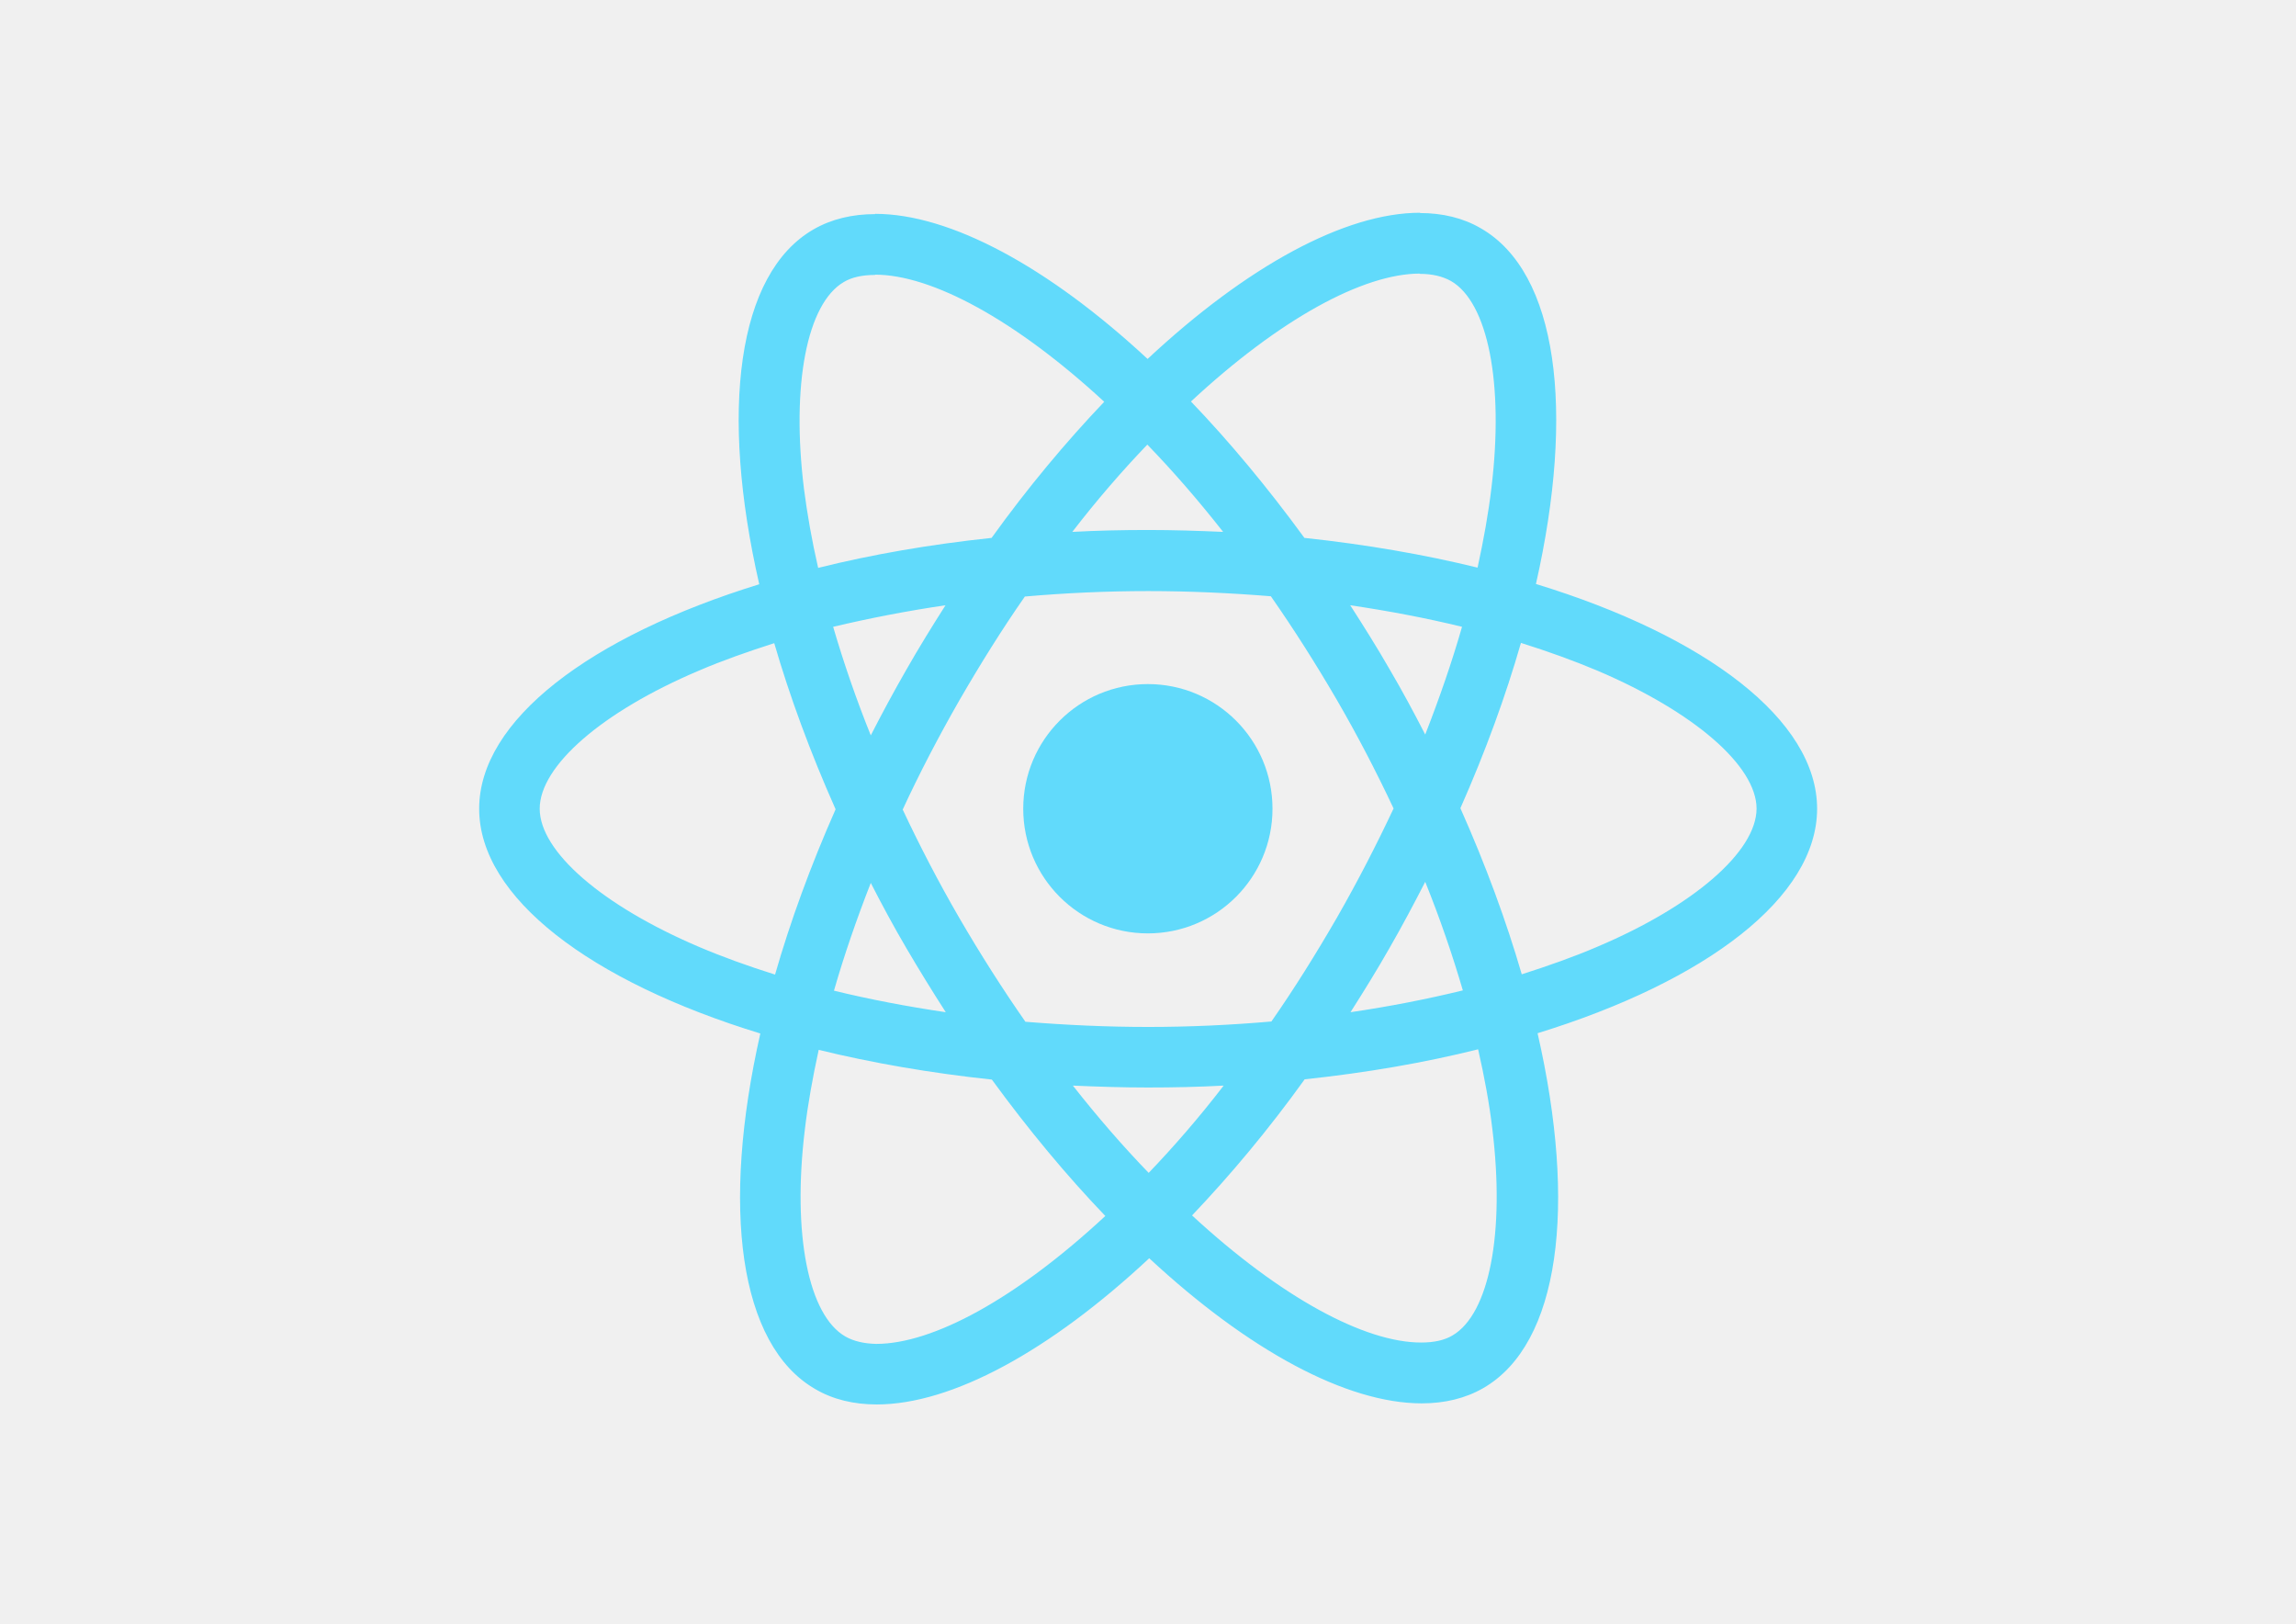
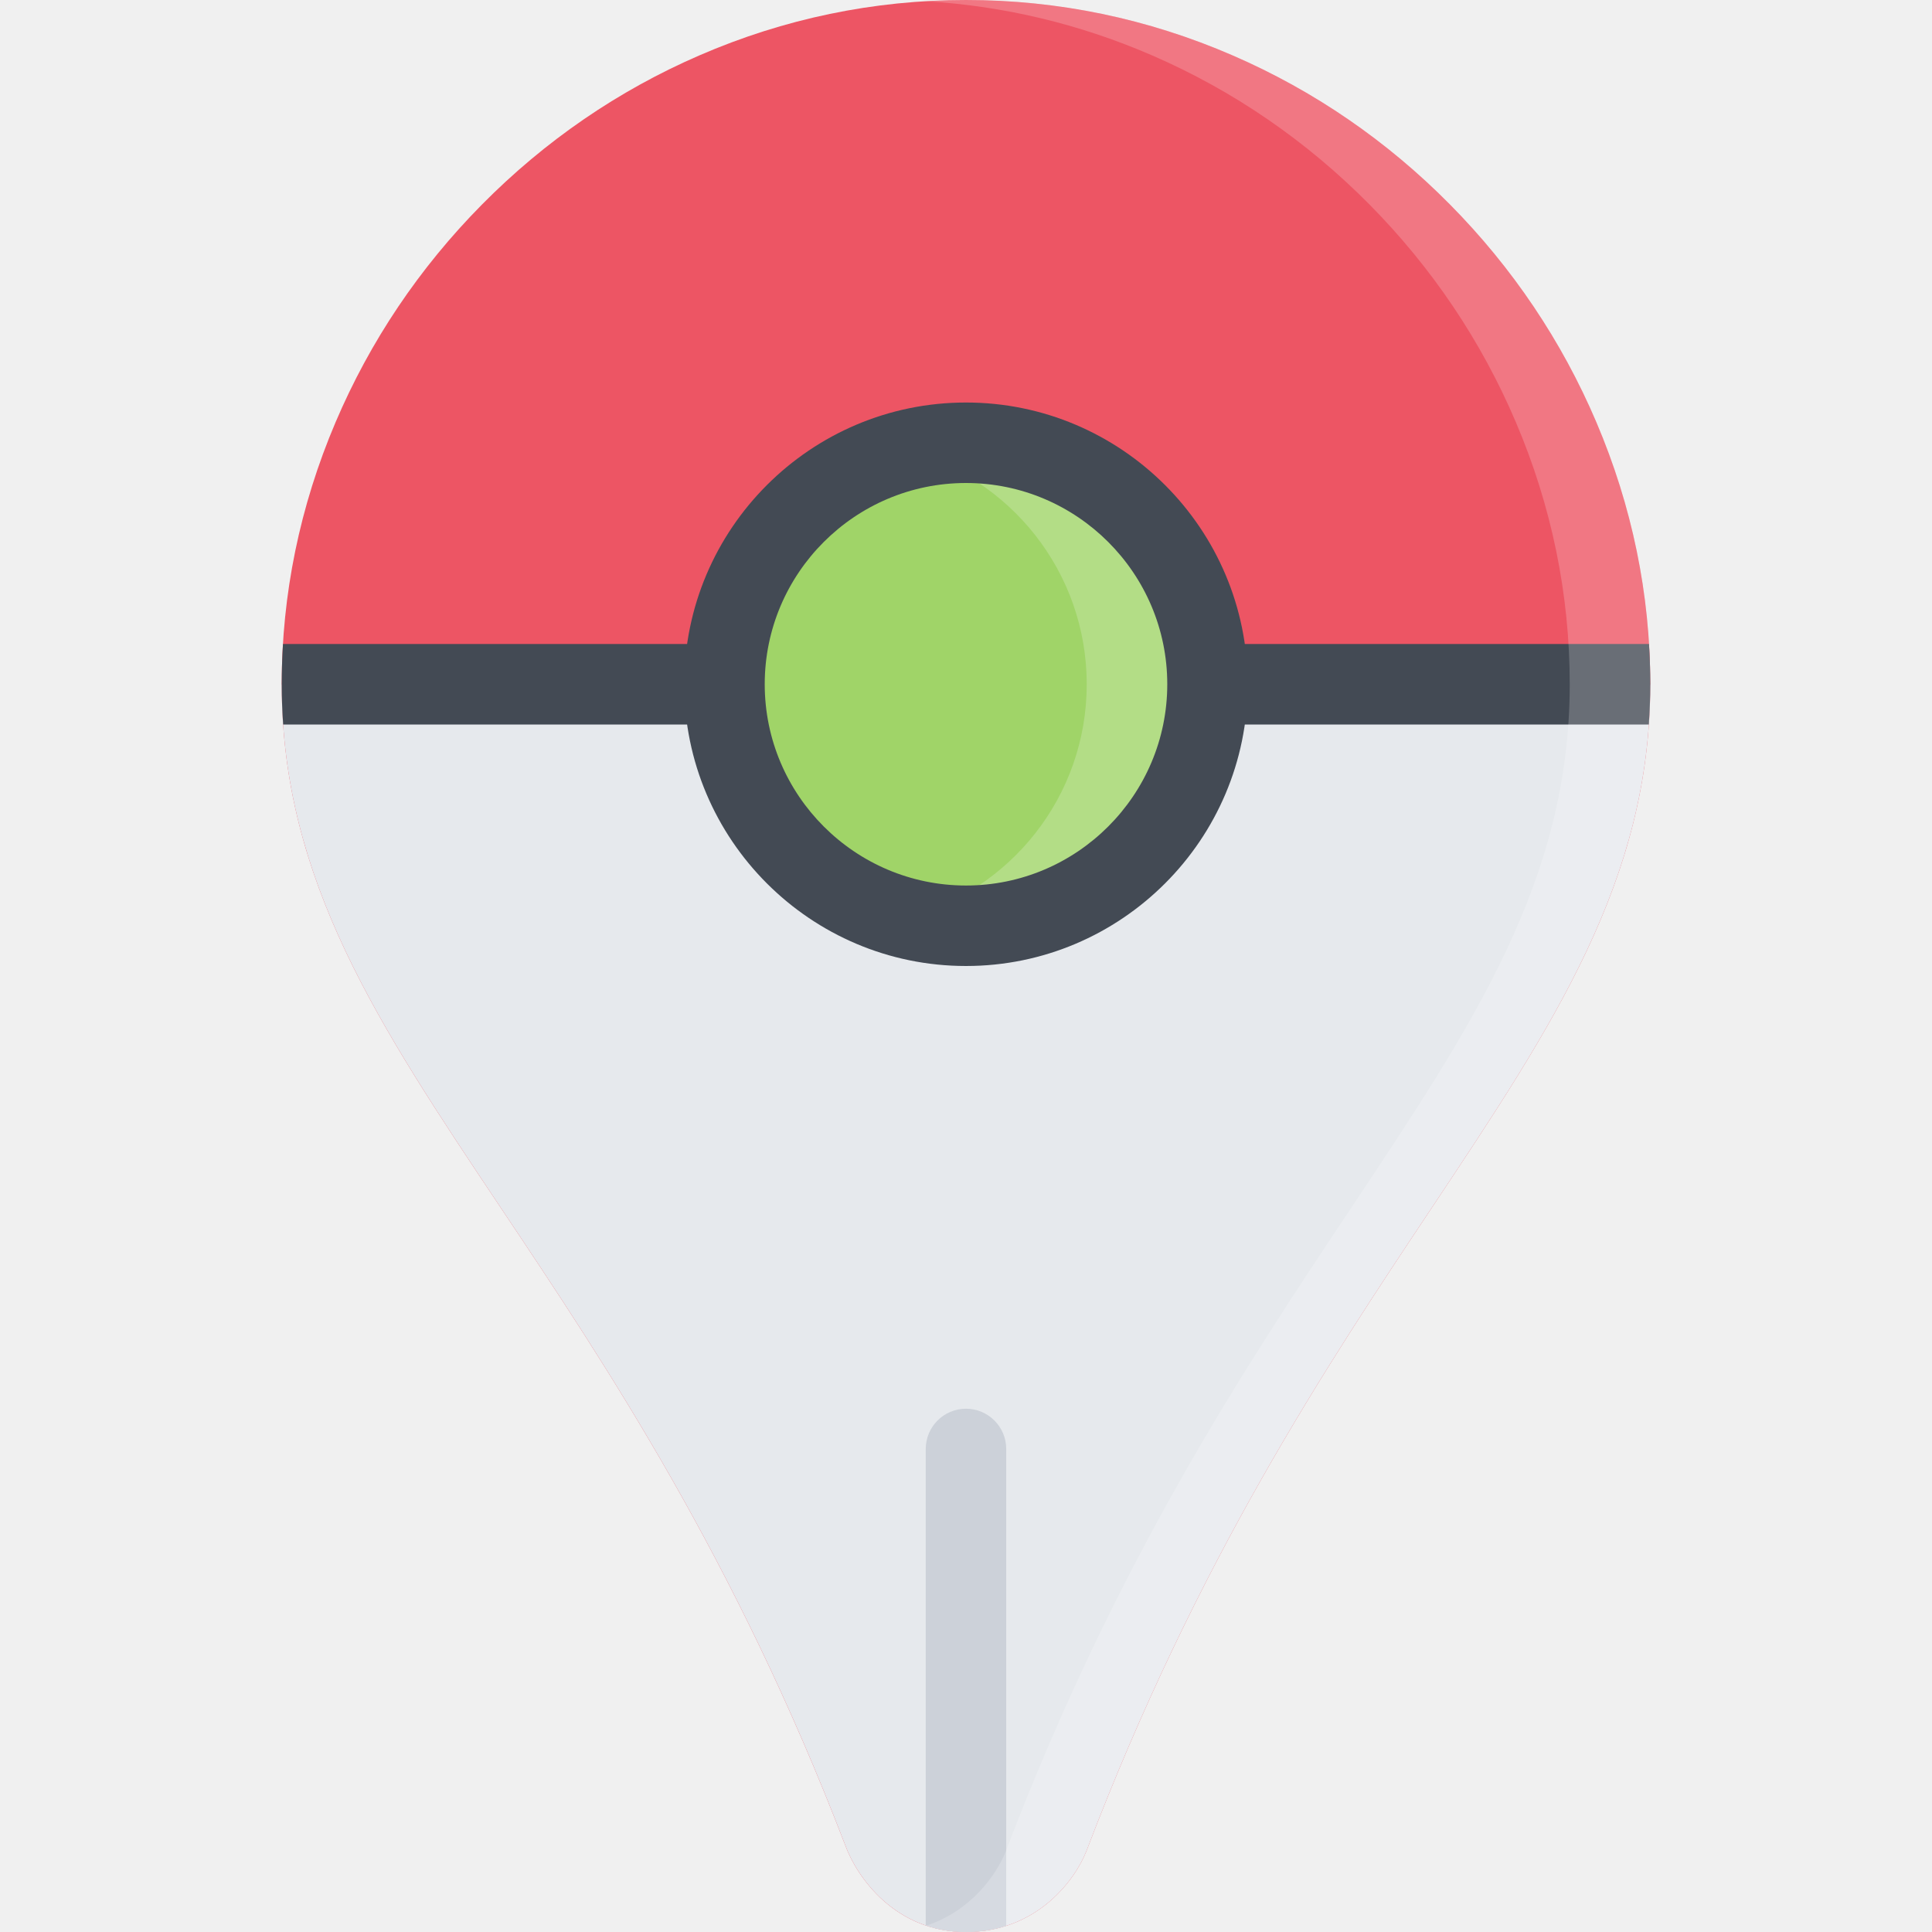
- <svg xmlns="http://www.w3.org/2000/svg" viewBox="0 0 841.9 595.3">
-   <g fill="#61DAFB">
-     <path d="M666.3 296.5c0-32.5-40.7-63.3-103.1-82.4 14.4-63.6 8-114.2-20.2-130.4-6.5-3.8-14.1-5.6-22.4-5.6v22.3c4.6 0 8.3.9 11.4 2.6 13.6 7.8 19.5 37.5 14.9 75.7-1.1 9.4-2.9 19.3-5.1 29.4-19.6-4.8-41-8.5-63.5-10.9-13.5-18.5-27.5-35.3-41.6-50 32.6-30.3 63.2-46.9 84-46.9V78c-27.5 0-63.5 19.6-99.9 53.6-36.4-33.8-72.4-53.2-99.9-53.2v22.3c20.7 0 51.4 16.5 84 46.6-14 14.7-28 31.4-41.3 49.9-22.6 2.4-44 6.1-63.6 11-2.3-10-4-19.7-5.2-29-4.7-38.2 1.1-67.9 14.6-75.8 3-1.8 6.9-2.6 11.5-2.6V78.5c-8.4 0-16 1.8-22.6 5.6-28.1 16.2-34.4 66.7-19.9 130.1-62.2 19.2-102.7 49.9-102.7 82.3 0 32.5 40.7 63.3 103.1 82.4-14.4 63.6-8 114.2 20.2 130.4 6.5 3.8 14.1 5.6 22.5 5.6 27.5 0 63.5-19.6 99.9-53.6 36.4 33.8 72.4 53.2 99.9 53.2 8.4 0 16-1.8 22.6-5.6 28.1-16.2 34.4-66.7 19.9-130.1 62-19.1 102.5-49.9 102.5-82.3zm-130.2-66.7c-3.7 12.9-8.3 26.2-13.5 39.5-4.1-8-8.4-16-13.1-24-4.6-8-9.5-15.8-14.4-23.4 14.2 2.1 27.9 4.7 41 7.9zm-45.8 106.5c-7.8 13.5-15.8 26.3-24.1 38.2-14.9 1.3-30 2-45.2 2-15.1 0-30.2-.7-45-1.9-8.3-11.9-16.4-24.6-24.2-38-7.6-13.1-14.5-26.4-20.8-39.8 6.2-13.4 13.2-26.8 20.7-39.9 7.8-13.5 15.8-26.3 24.1-38.2 14.9-1.3 30-2 45.2-2 15.1 0 30.2.7 45 1.9 8.3 11.9 16.4 24.6 24.2 38 7.6 13.1 14.5 26.4 20.8 39.8-6.3 13.4-13.2 26.8-20.7 39.9zm32.3-13c5.4 13.4 10 26.8 13.8 39.8-13.1 3.2-26.9 5.9-41.2 8 4.9-7.7 9.8-15.6 14.4-23.7 4.6-8 8.9-16.1 13-24.1zM421.2 430c-9.3-9.6-18.6-20.3-27.8-32 9 .4 18.2.7 27.5.7 9.4 0 18.7-.2 27.8-.7-9 11.7-18.3 22.4-27.5 32zm-74.4-58.9c-14.2-2.1-27.9-4.7-41-7.9 3.7-12.9 8.3-26.2 13.5-39.5 4.1 8 8.4 16 13.1 24 4.7 8 9.5 15.8 14.4 23.4zM420.7 163c9.3 9.6 18.6 20.3 27.8 32-9-.4-18.2-.7-27.5-.7-9.4 0-18.7.2-27.8.7 9-11.7 18.3-22.4 27.5-32zm-74 58.9c-4.9 7.7-9.8 15.6-14.4 23.7-4.6 8-8.9 16-13 24-5.4-13.4-10-26.8-13.8-39.8 13.1-3.1 26.9-5.8 41.2-7.9zm-90.5 125.2c-35.4-15.1-58.3-34.9-58.3-50.6 0-15.7 22.9-35.6 58.3-50.6 8.6-3.7 18-7 27.7-10.1 5.7 19.6 13.2 40 22.5 60.9-9.2 20.8-16.6 41.1-22.2 60.6-9.9-3.1-19.3-6.5-28-10.2zM310 490c-13.6-7.8-19.5-37.5-14.9-75.7 1.1-9.4 2.9-19.3 5.1-29.4 19.6 4.8 41 8.5 63.5 10.9 13.5 18.5 27.5 35.3 41.6 50-32.6 30.3-63.2 46.9-84 46.9-4.5-.1-8.3-1-11.3-2.7zm237.2-76.2c4.7 38.2-1.1 67.9-14.6 75.8-3 1.8-6.9 2.6-11.5 2.6-20.7 0-51.4-16.5-84-46.6 14-14.7 28-31.4 41.3-49.9 22.6-2.4 44-6.1 63.6-11 2.3 10.1 4.1 19.8 5.2 29.1zm38.5-66.7c-8.6 3.7-18 7-27.7 10.1-5.7-19.6-13.2-40-22.5-60.9 9.2-20.8 16.6-41.1 22.2-60.6 9.9 3.1 19.3 6.5 28.1 10.2 35.4 15.1 58.3 34.9 58.3 50.6-.1 15.7-23 35.6-58.4 50.6zM320.8 78.4z" />
-     <circle cx="420.9" cy="296.5" r="45.7" />
-     <path d="M520.5 78.1z" />
-   </g>
+ <svg xmlns="http://www.w3.org/2000/svg" version="1.1" id="Layer_1" x="0px" y="0px" viewBox="0 0 511.985 511.985" style="enable-background:new 0 0 511.985 511.985;" xml:space="preserve">
+   <path style="fill:#ED5564;" d="M423.045,111.903c-9.156-21.515-22.202-40.92-38.795-57.702  c-16.703-16.89-36.078-30.187-57.593-39.514C304.189,4.937,280.425,0,255.988,0c-24.421,0-48.202,4.938-70.67,14.687  c-21.515,9.328-40.89,22.625-57.592,39.514c-16.593,16.781-29.647,36.187-38.804,57.702c-9.46,22.234-14.265,45.592-14.265,69.419  c0,51.936,25.671,90.326,58.17,138.917c27.616,41.295,61.99,92.684,91.185,168.807c3.133,8.578,13.335,22.938,31.976,22.938  c18.546,0,28.779-13.469,31.904-21.438l0.047-0.109c29.297-77.014,63.795-128.809,91.514-170.416  c32.326-48.561,57.873-86.903,57.873-138.699C437.326,157.495,432.513,134.137,423.045,111.903z" />
+   <path style="fill:#E6E9ED;" d="M74.658,181.401c0.023,51.905,25.687,90.263,58.17,138.839  c27.616,41.295,61.99,92.684,91.185,168.807c3.133,8.578,13.335,22.938,31.976,22.938c18.546,0,28.779-13.469,31.904-21.438  l0.047-0.109c29.297-77.014,63.795-128.809,91.514-170.416c32.311-48.529,57.842-86.872,57.873-138.621L74.658,181.401  L74.658,181.401z" />
+   <path style="fill:#434A54;" d="M74.658,181.323c0,3.625,0.141,7.172,0.383,10.672h361.895c0.234-3.5,0.391-7.047,0.391-10.672  c0-3.562-0.125-7.125-0.344-10.656H74.994C74.783,174.198,74.658,177.76,74.658,181.323z" />
+   <path style="fill:#A0D468;" d="M319.986,181.323c0,35.343-28.656,63.998-63.998,63.998c-35.343,0-63.998-28.655-63.998-63.998  s28.655-63.998,63.998-63.998C291.33,117.325,319.986,145.98,319.986,181.323z" />
+   <path style="opacity:0.2;fill:#FFFFFF;enable-background:new    ;" d="M255.988,117.325c-5.523,0-10.883,0.703-16,2.016  c27.601,7.109,47.998,32.171,47.998,61.982c0,29.827-20.397,54.889-47.998,61.982c5.117,1.312,10.477,2.016,16,2.016  c35.342,0,63.998-28.655,63.998-63.998S291.33,117.325,255.988,117.325z" />
+   <path style="fill:#434A54;" d="M255.988,255.992c-41.171,0-74.662-33.499-74.662-74.67c0-41.17,33.491-74.654,74.662-74.654  c41.17,0,74.653,33.483,74.653,74.654S297.158,255.992,255.988,255.992z M255.988,127.996c-29.405,0-53.334,23.921-53.334,53.326  s23.929,53.342,53.334,53.342c29.404,0,53.342-23.937,53.342-53.342S285.392,127.996,255.988,127.996z" />
+   <path style="fill:#CCD1D9;" d="M255.988,373.316c-5.891,0-10.664,4.781-10.664,10.672V510.25c3.188,1.094,6.734,1.734,10.664,1.734  c3.922,0,7.477-0.609,10.663-1.641V383.988C266.651,378.097,261.879,373.316,255.988,373.316z" />
+   <path style="opacity:0.2;fill:#FFFFFF;enable-background:new    ;" d="M423.045,111.903c-9.156-21.515-22.202-40.92-38.795-57.702  c-16.703-16.89-36.078-30.187-57.593-39.514C304.189,4.937,280.425,0,255.988,0c-3.57,0-7.125,0.125-10.664,0.328  c20.679,1.234,40.818,6.031,60.006,14.359c21.499,9.328,40.873,22.625,57.592,39.514c16.594,16.781,29.64,36.187,38.796,57.702  c9.468,22.234,14.265,45.592,14.265,69.419c0,51.795-25.53,90.138-57.873,138.699c-27.718,41.607-62.201,93.402-91.505,170.416  l-0.039,0.109c-2.452,6.25-9.296,15.906-21.093,19.75c3.148,1.062,6.648,1.688,10.516,1.688c18.546,0,28.779-13.469,31.904-21.438  l0.047-0.109c29.297-77.014,63.795-128.809,91.514-170.416c32.326-48.561,57.873-86.903,57.873-138.699  C437.326,157.495,432.513,134.137,423.045,111.903z" />
+   <g>
+ </g>
+   <g>
+ </g>
+   <g>
+ </g>
+   <g>
+ </g>
+   <g>
+ </g>
+   <g>
+ </g>
+   <g>
+ </g>
+   <g>
+ </g>
+   <g>
+ </g>
+   <g>
+ </g>
+   <g>
+ </g>
+   <g>
+ </g>
+   <g>
+ </g>
+   <g>
+ </g>
+   <g>
+ </g>
</svg>
